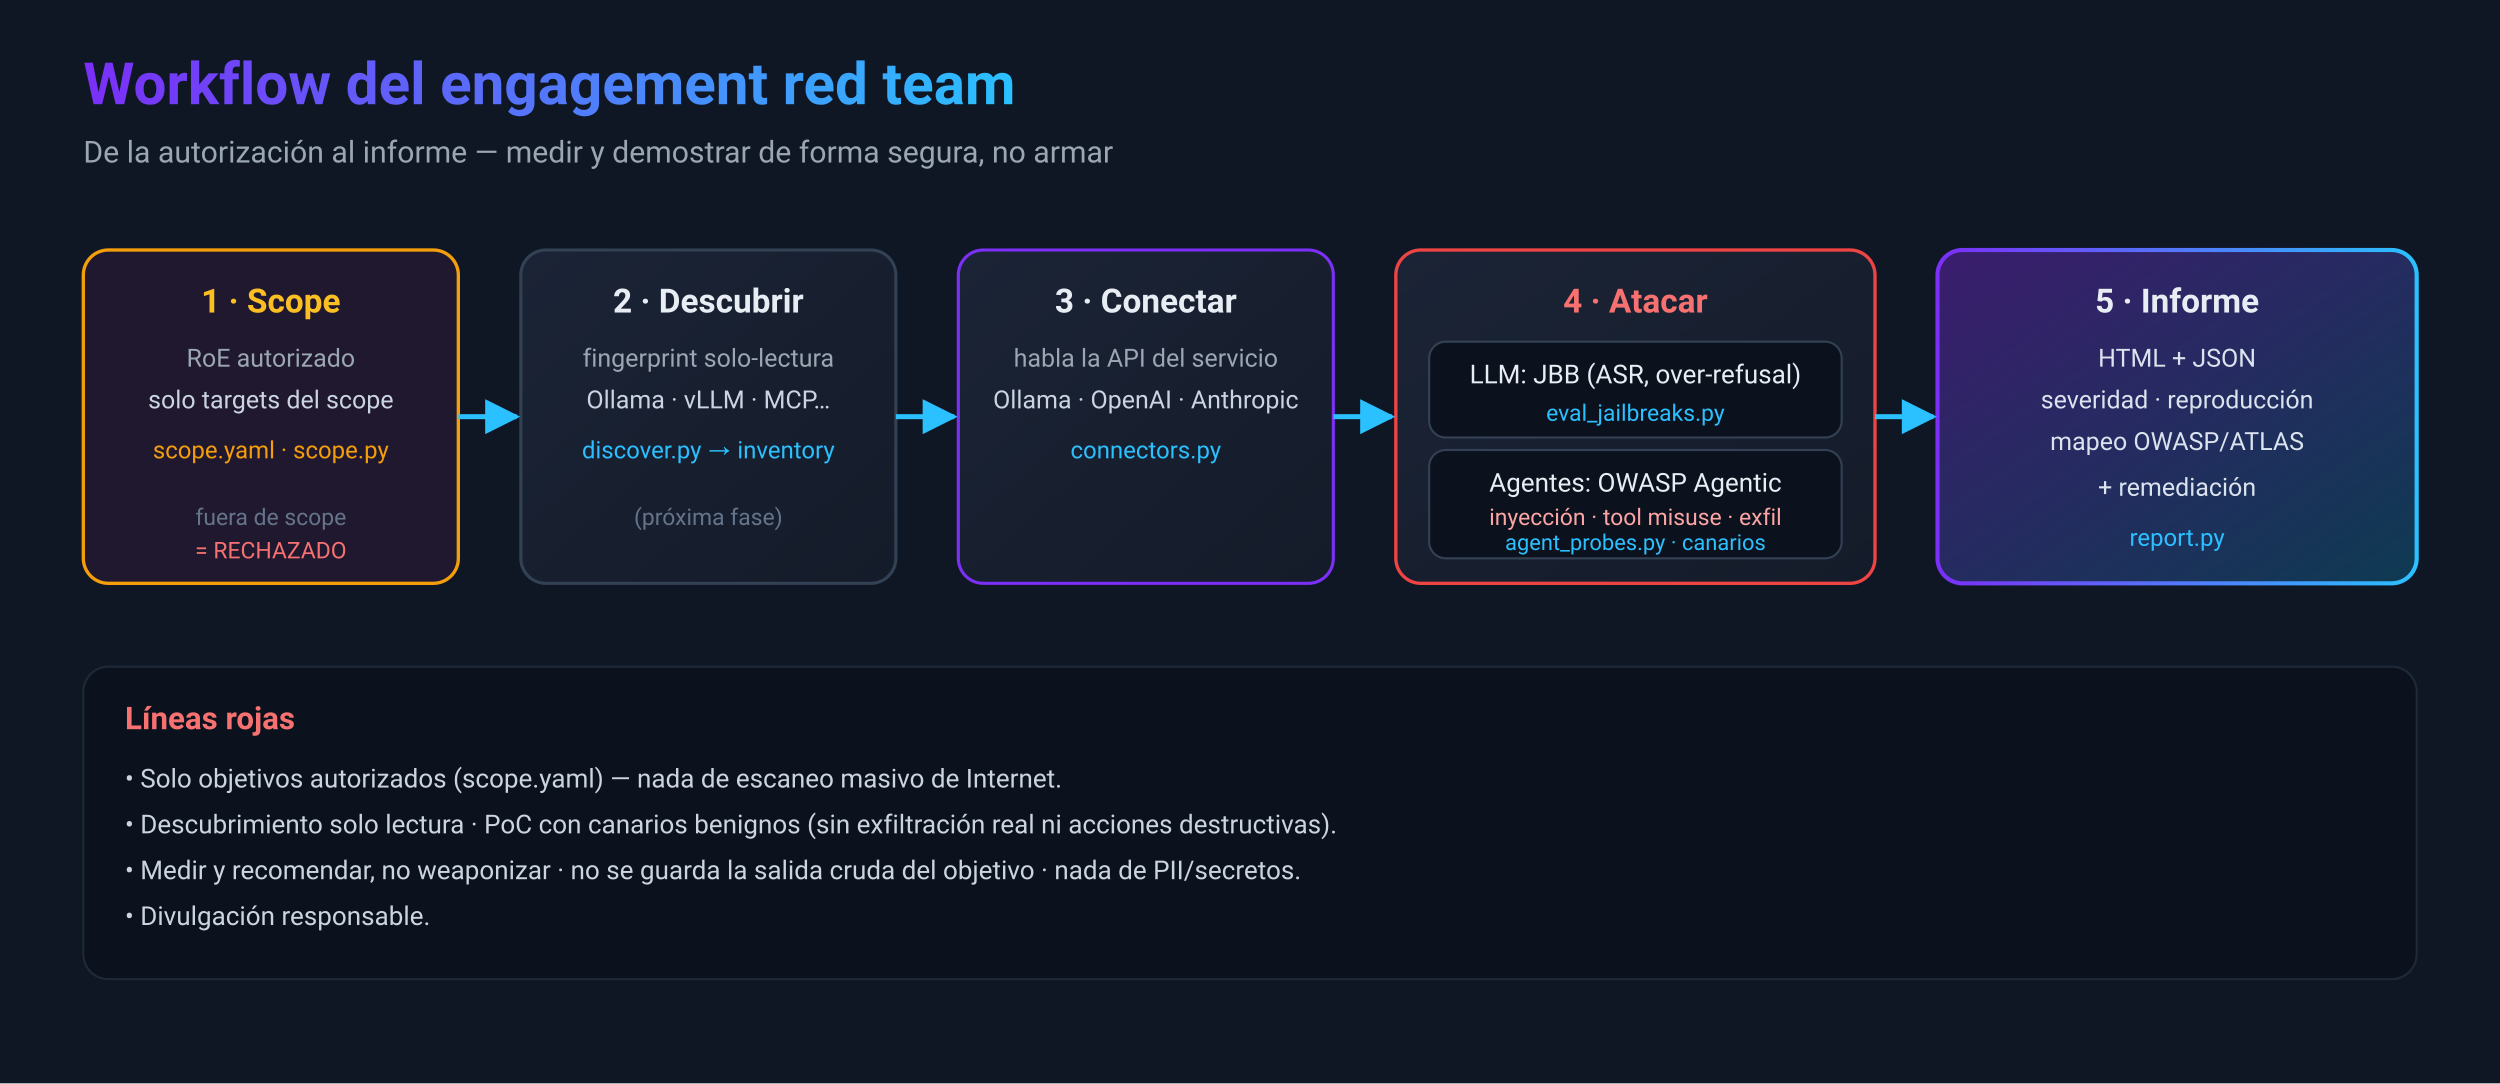
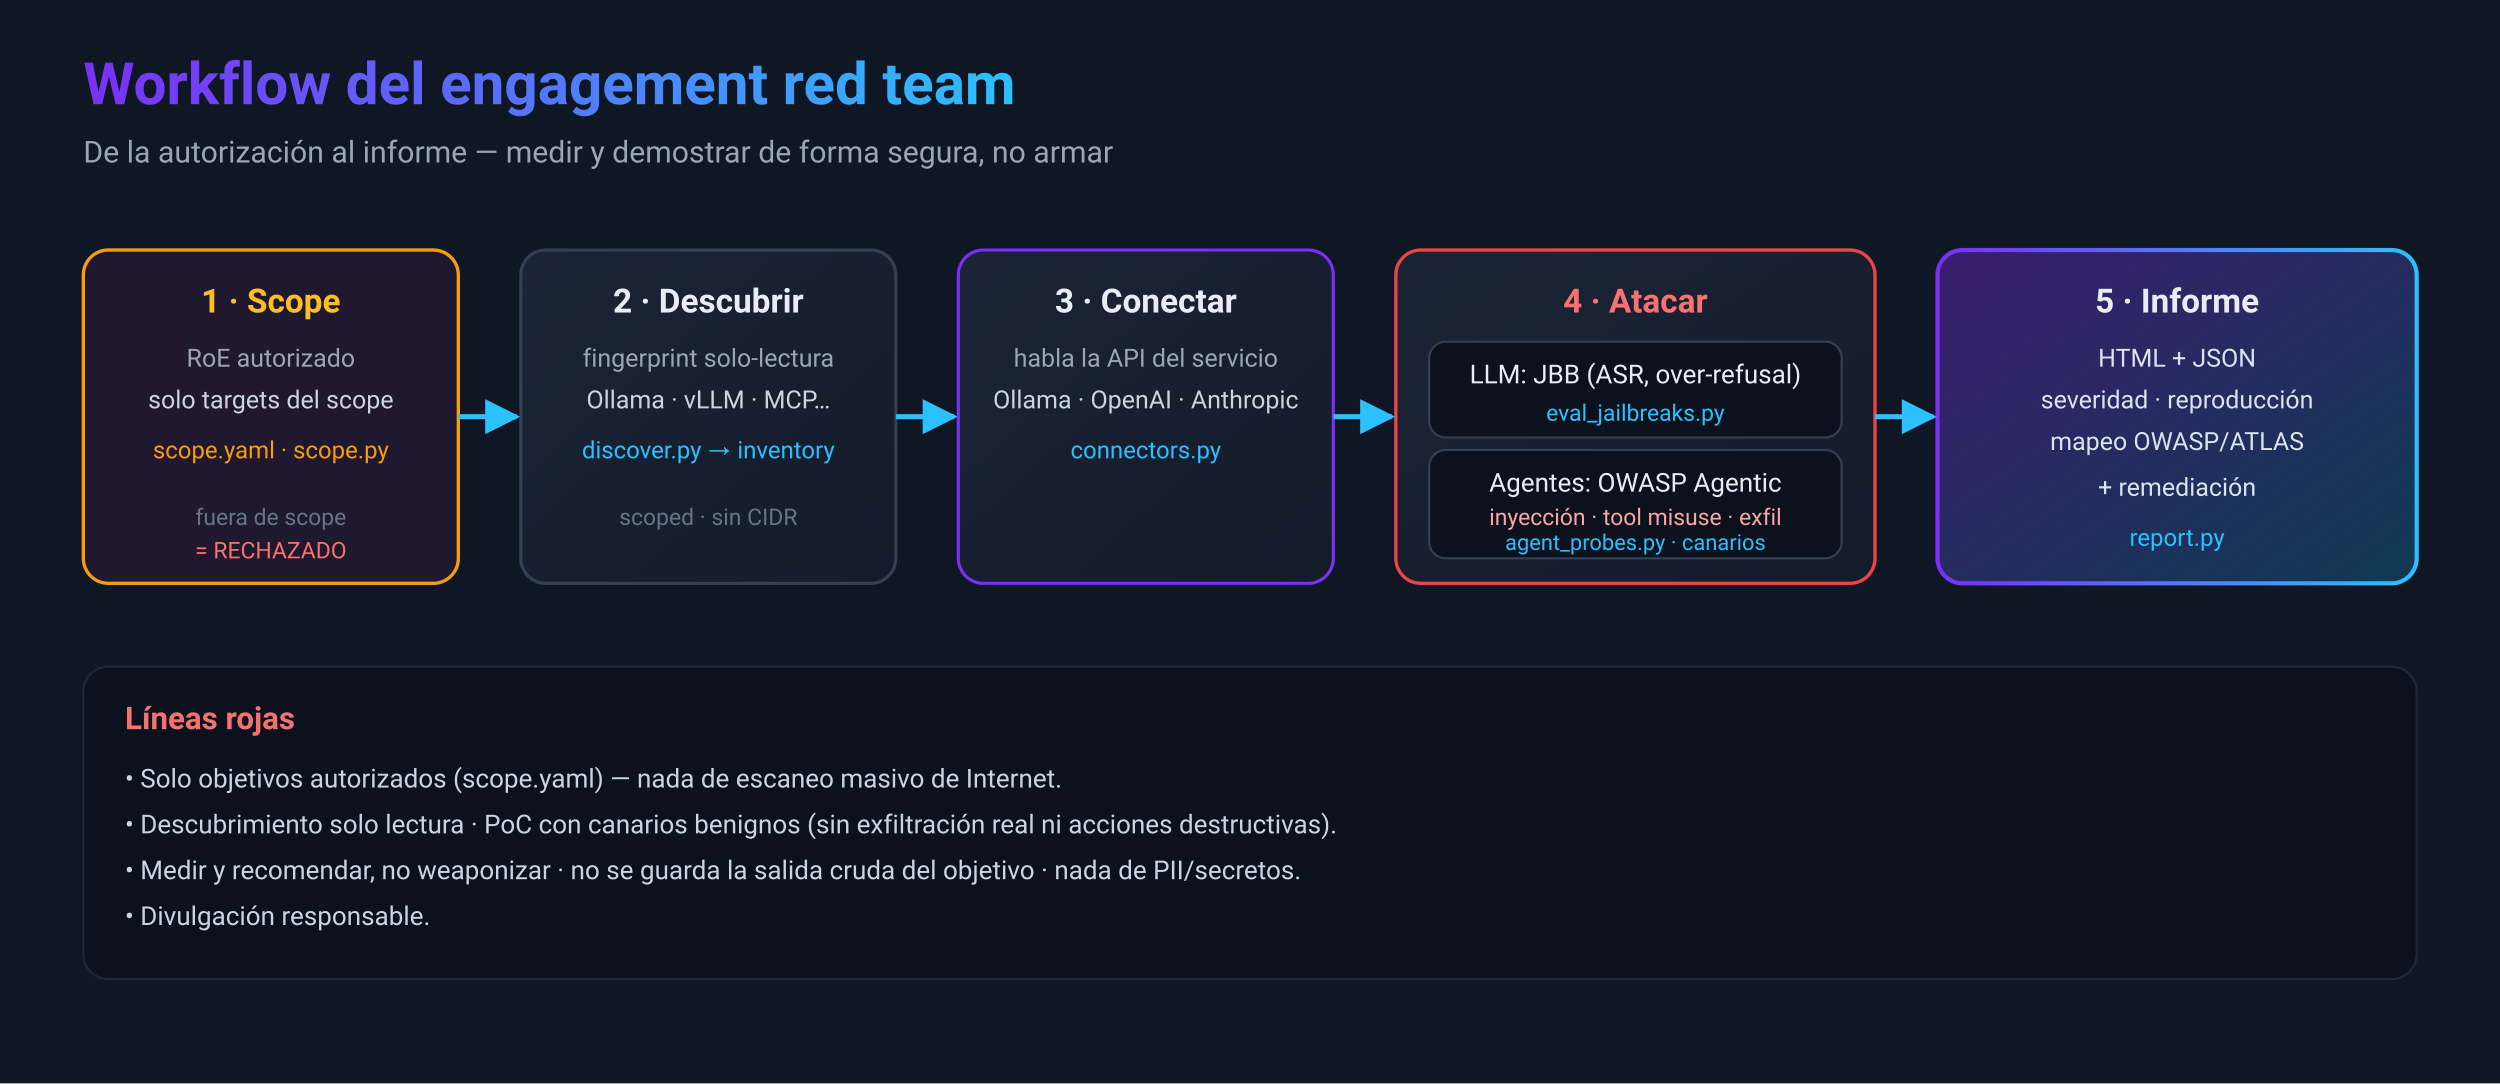
<svg xmlns="http://www.w3.org/2000/svg" width="1200" height="520" viewBox="0 0 1200 520" role="img" font-family="Segoe UI, Roboto, Helvetica, Arial, sans-serif">
  <defs>
    <linearGradient id="gA" x1="0" x2="1">
      <stop offset="0" stop-color="#7b2ff7" />
      <stop offset="1" stop-color="#2bc0ff" />
    </linearGradient>
    <linearGradient id="gT" x1="0" x2="1" y1="0" y2="1">
      <stop offset="0" stop-color="#1b2436" />
      <stop offset="1" stop-color="#141b29" />
    </linearGradient>
    <linearGradient id="gOut" x1="0" x2="1" y1="0" y2="1">
      <stop offset="0" stop-color="#3b1d6e" />
      <stop offset="1" stop-color="#0e3a52" />
    </linearGradient>
    <marker id="ar" viewBox="0 0 10 10" refX="9" refY="5" markerWidth="7" markerHeight="7" orient="auto-start-reverse">
      <path d="M0,0 L10,5 L0,10 z" fill="#2bc0ff" />
    </marker>
  </defs>
  <rect width="1200" height="520" fill="#0f1724" />
  <text x="40" y="50" font-size="28" font-weight="700" fill="url(#gA)">Workflow del engagement red team</text>
  <text x="40" y="78" font-size="14.5" fill="#9aa7b2">De la autorización al informe — medir y demostrar de forma segura, no armar</text>
  <g>
    <rect x="40" y="120" width="180" height="160" rx="12" fill="#20182e" stroke="#f59e0b" stroke-width="1.6" />
    <text x="130" y="150" text-anchor="middle" font-size="16" font-weight="700" fill="#fbbf24">1 · Scope</text>
    <text x="130" y="176" text-anchor="middle" font-size="12" fill="#9aa7b2">RoE autorizado</text>
    <text x="130" y="196" text-anchor="middle" font-size="12" fill="#cbd5e1">solo targets del scope</text>
    <text x="130" y="220" text-anchor="middle" font-size="11.5" fill="#f59e0b">scope.yaml · scope.py</text>
    <text x="130" y="252" text-anchor="middle" font-size="11" fill="#64748b">fuera de scope</text>
    <text x="130" y="268" text-anchor="middle" font-size="11" fill="#f87171">= RECHAZADO</text>
  </g>
  <g>
    <rect x="250" y="120" width="180" height="160" rx="12" fill="url(#gT)" stroke="#334155" stroke-width="1.5" />
    <text x="340" y="150" text-anchor="middle" font-size="16" font-weight="700" fill="#e8edf4">2 · Descubrir</text>
    <text x="340" y="176" text-anchor="middle" font-size="12" fill="#9aa7b2">fingerprint solo-lectura</text>
    <text x="340" y="196" text-anchor="middle" font-size="12" fill="#cbd5e1">Ollama · vLLM · MCP…</text>
    <text x="340" y="220" text-anchor="middle" font-size="11.5" fill="#2bc0ff">discover.py → inventory</text>
-     <text x="340" y="252" text-anchor="middle" font-size="11" fill="#64748b">(próxima fase)</text>
+     <text x="340" y="252" text-anchor="middle" font-size="11" fill="#64748b">scoped · sin CIDR</text>
  </g>
  <g>
    <rect x="460" y="120" width="180" height="160" rx="12" fill="url(#gT)" stroke="#7b2ff7" stroke-width="1.5" />
    <text x="550" y="150" text-anchor="middle" font-size="16" font-weight="700" fill="#e8edf4">3 · Conectar</text>
    <text x="550" y="176" text-anchor="middle" font-size="12" fill="#9aa7b2">habla la API del servicio</text>
    <text x="550" y="196" text-anchor="middle" font-size="12" fill="#cbd5e1">Ollama · OpenAI · Anthropic</text>
    <text x="550" y="220" text-anchor="middle" font-size="11.5" fill="#2bc0ff">connectors.py</text>
  </g>
  <g>
    <rect x="670" y="120" width="230" height="160" rx="12" fill="url(#gT)" stroke="#ef4444" stroke-width="1.6" />
    <text x="785" y="150" text-anchor="middle" font-size="16" font-weight="700" fill="#f87171">4 · Atacar</text>
    <rect x="686" y="164" width="198" height="46" rx="8" fill="#0c121d" stroke="#334155" />
    <text x="785" y="184" text-anchor="middle" font-size="12.5" fill="#e8edf4">LLM: JBB (ASR, over-refusal)</text>
    <text x="785" y="202" text-anchor="middle" font-size="11" fill="#2bc0ff">eval_jailbreaks.py</text>
    <rect x="686" y="216" width="198" height="52" rx="8" fill="#0c121d" stroke="#334155" />
    <text x="785" y="236" text-anchor="middle" font-size="12.5" fill="#e8edf4">Agentes: OWASP Agentic</text>
    <text x="785" y="252" text-anchor="middle" font-size="11" fill="#fca5a5">inyección · tool misuse · exfil</text>
    <text x="785" y="264" text-anchor="middle" font-size="10.5" fill="#2bc0ff">agent_probes.py · canarios</text>
  </g>
  <g>
    <rect x="930" y="120" width="230" height="160" rx="12" fill="url(#gOut)" stroke="url(#gA)" stroke-width="2" />
    <text x="1045" y="150" text-anchor="middle" font-size="16" font-weight="700" fill="#e8edf4">5 · Informe</text>
    <text x="1045" y="176" text-anchor="middle" font-size="12" fill="#dbe4ee">HTML + JSON</text>
    <text x="1045" y="196" text-anchor="middle" font-size="12" fill="#dbe4ee">severidad · reproducción</text>
    <text x="1045" y="216" text-anchor="middle" font-size="12" fill="#dbe4ee">mapeo OWASP/ATLAS</text>
    <text x="1045" y="238" text-anchor="middle" font-size="12" fill="#dbe4ee">+ remediación</text>
    <text x="1045" y="262" text-anchor="middle" font-size="11.5" fill="#2bc0ff">report.py</text>
  </g>
  <line x1="220" y1="200" x2="248" y2="200" stroke="#2bc0ff" stroke-width="2.4" marker-end="url(#ar)" />
  <line x1="430" y1="200" x2="458" y2="200" stroke="#2bc0ff" stroke-width="2.4" marker-end="url(#ar)" />
  <line x1="640" y1="200" x2="668" y2="200" stroke="#2bc0ff" stroke-width="2.4" marker-end="url(#ar)" />
  <line x1="900" y1="200" x2="928" y2="200" stroke="#2bc0ff" stroke-width="2.4" marker-end="url(#ar)" />
  <g transform="translate(40,320)">
    <rect x="0" y="0" width="1120" height="150" rx="12" fill="#0c121d" stroke="#1f2937" />
    <text x="20" y="30" font-size="15" font-weight="700" fill="#f87171">Líneas rojas</text>
    <text x="20" y="58" font-size="12.5" fill="#cbd5e1">• Solo objetivos autorizados (scope.yaml) — nada de escaneo masivo de Internet.</text>
    <text x="20" y="80" font-size="12.5" fill="#cbd5e1">• Descubrimiento solo lectura · PoC con canarios benignos (sin exfiltración real ni acciones destructivas).</text>
    <text x="20" y="102" font-size="12.5" fill="#cbd5e1">• Medir y recomendar, no weaponizar · no se guarda la salida cruda del objetivo · nada de PII/secretos.</text>
    <text x="20" y="124" font-size="12.5" fill="#cbd5e1">• Divulgación responsable.</text>
  </g>
</svg>
